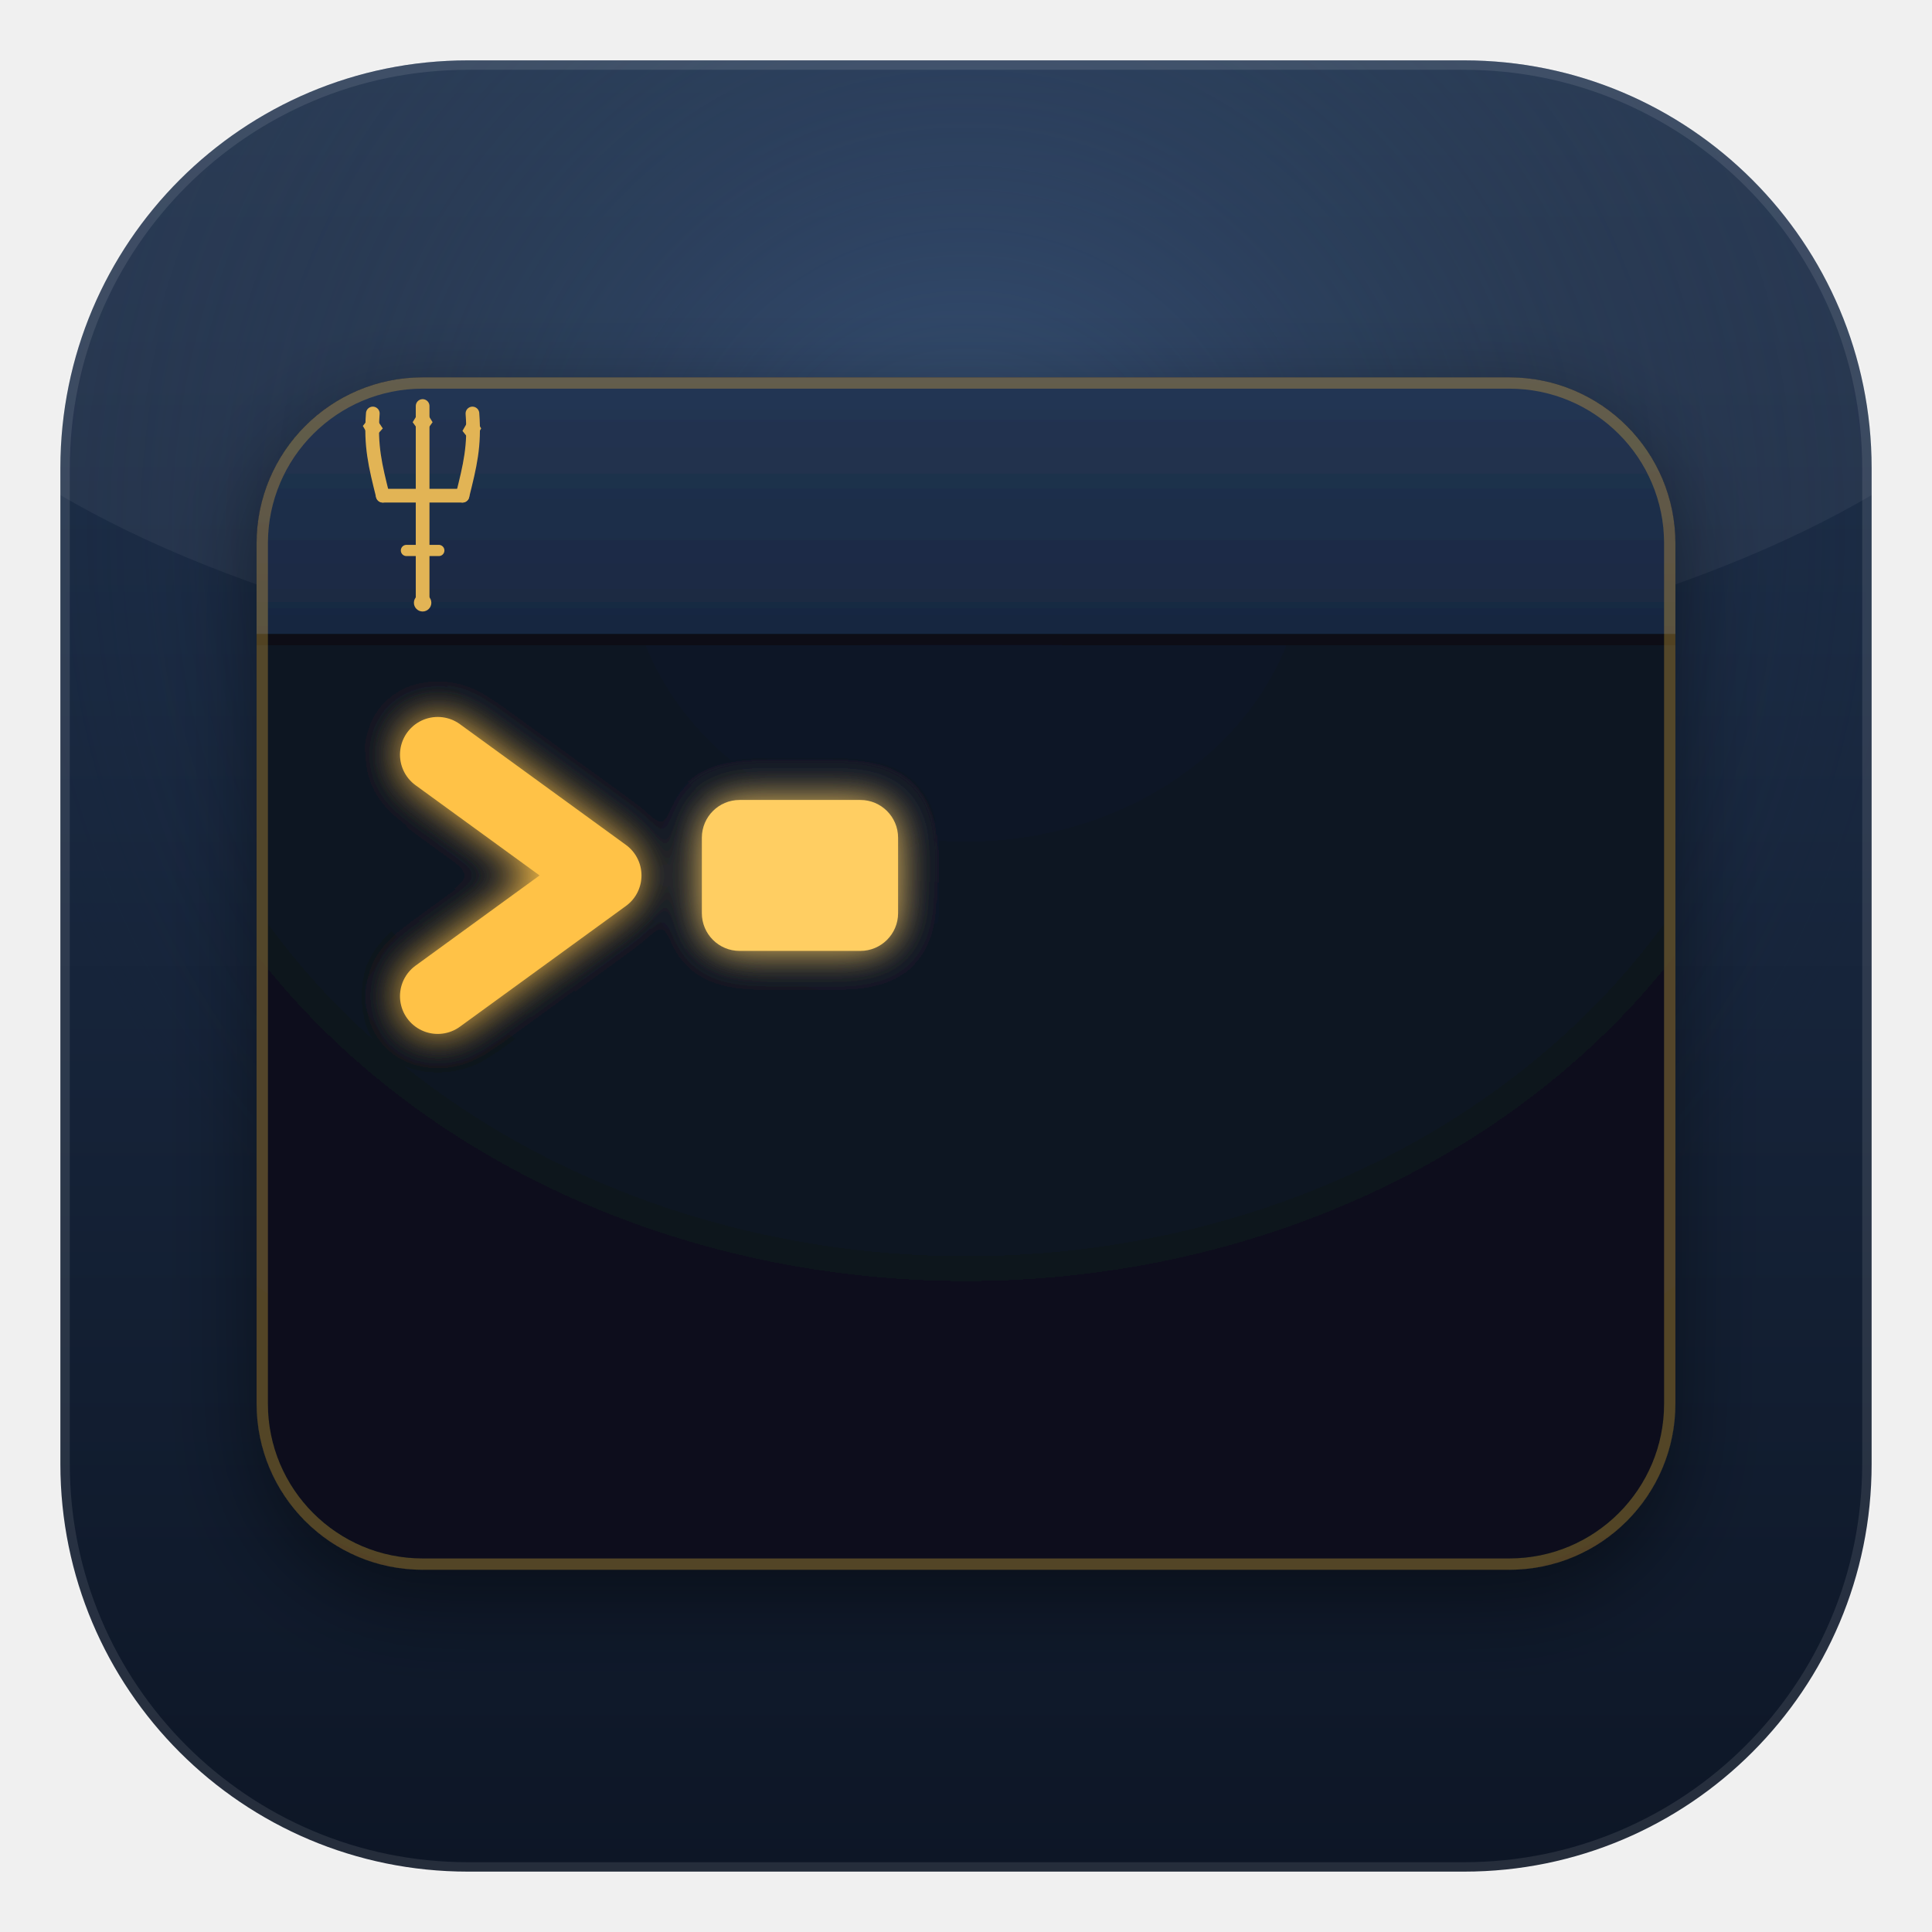
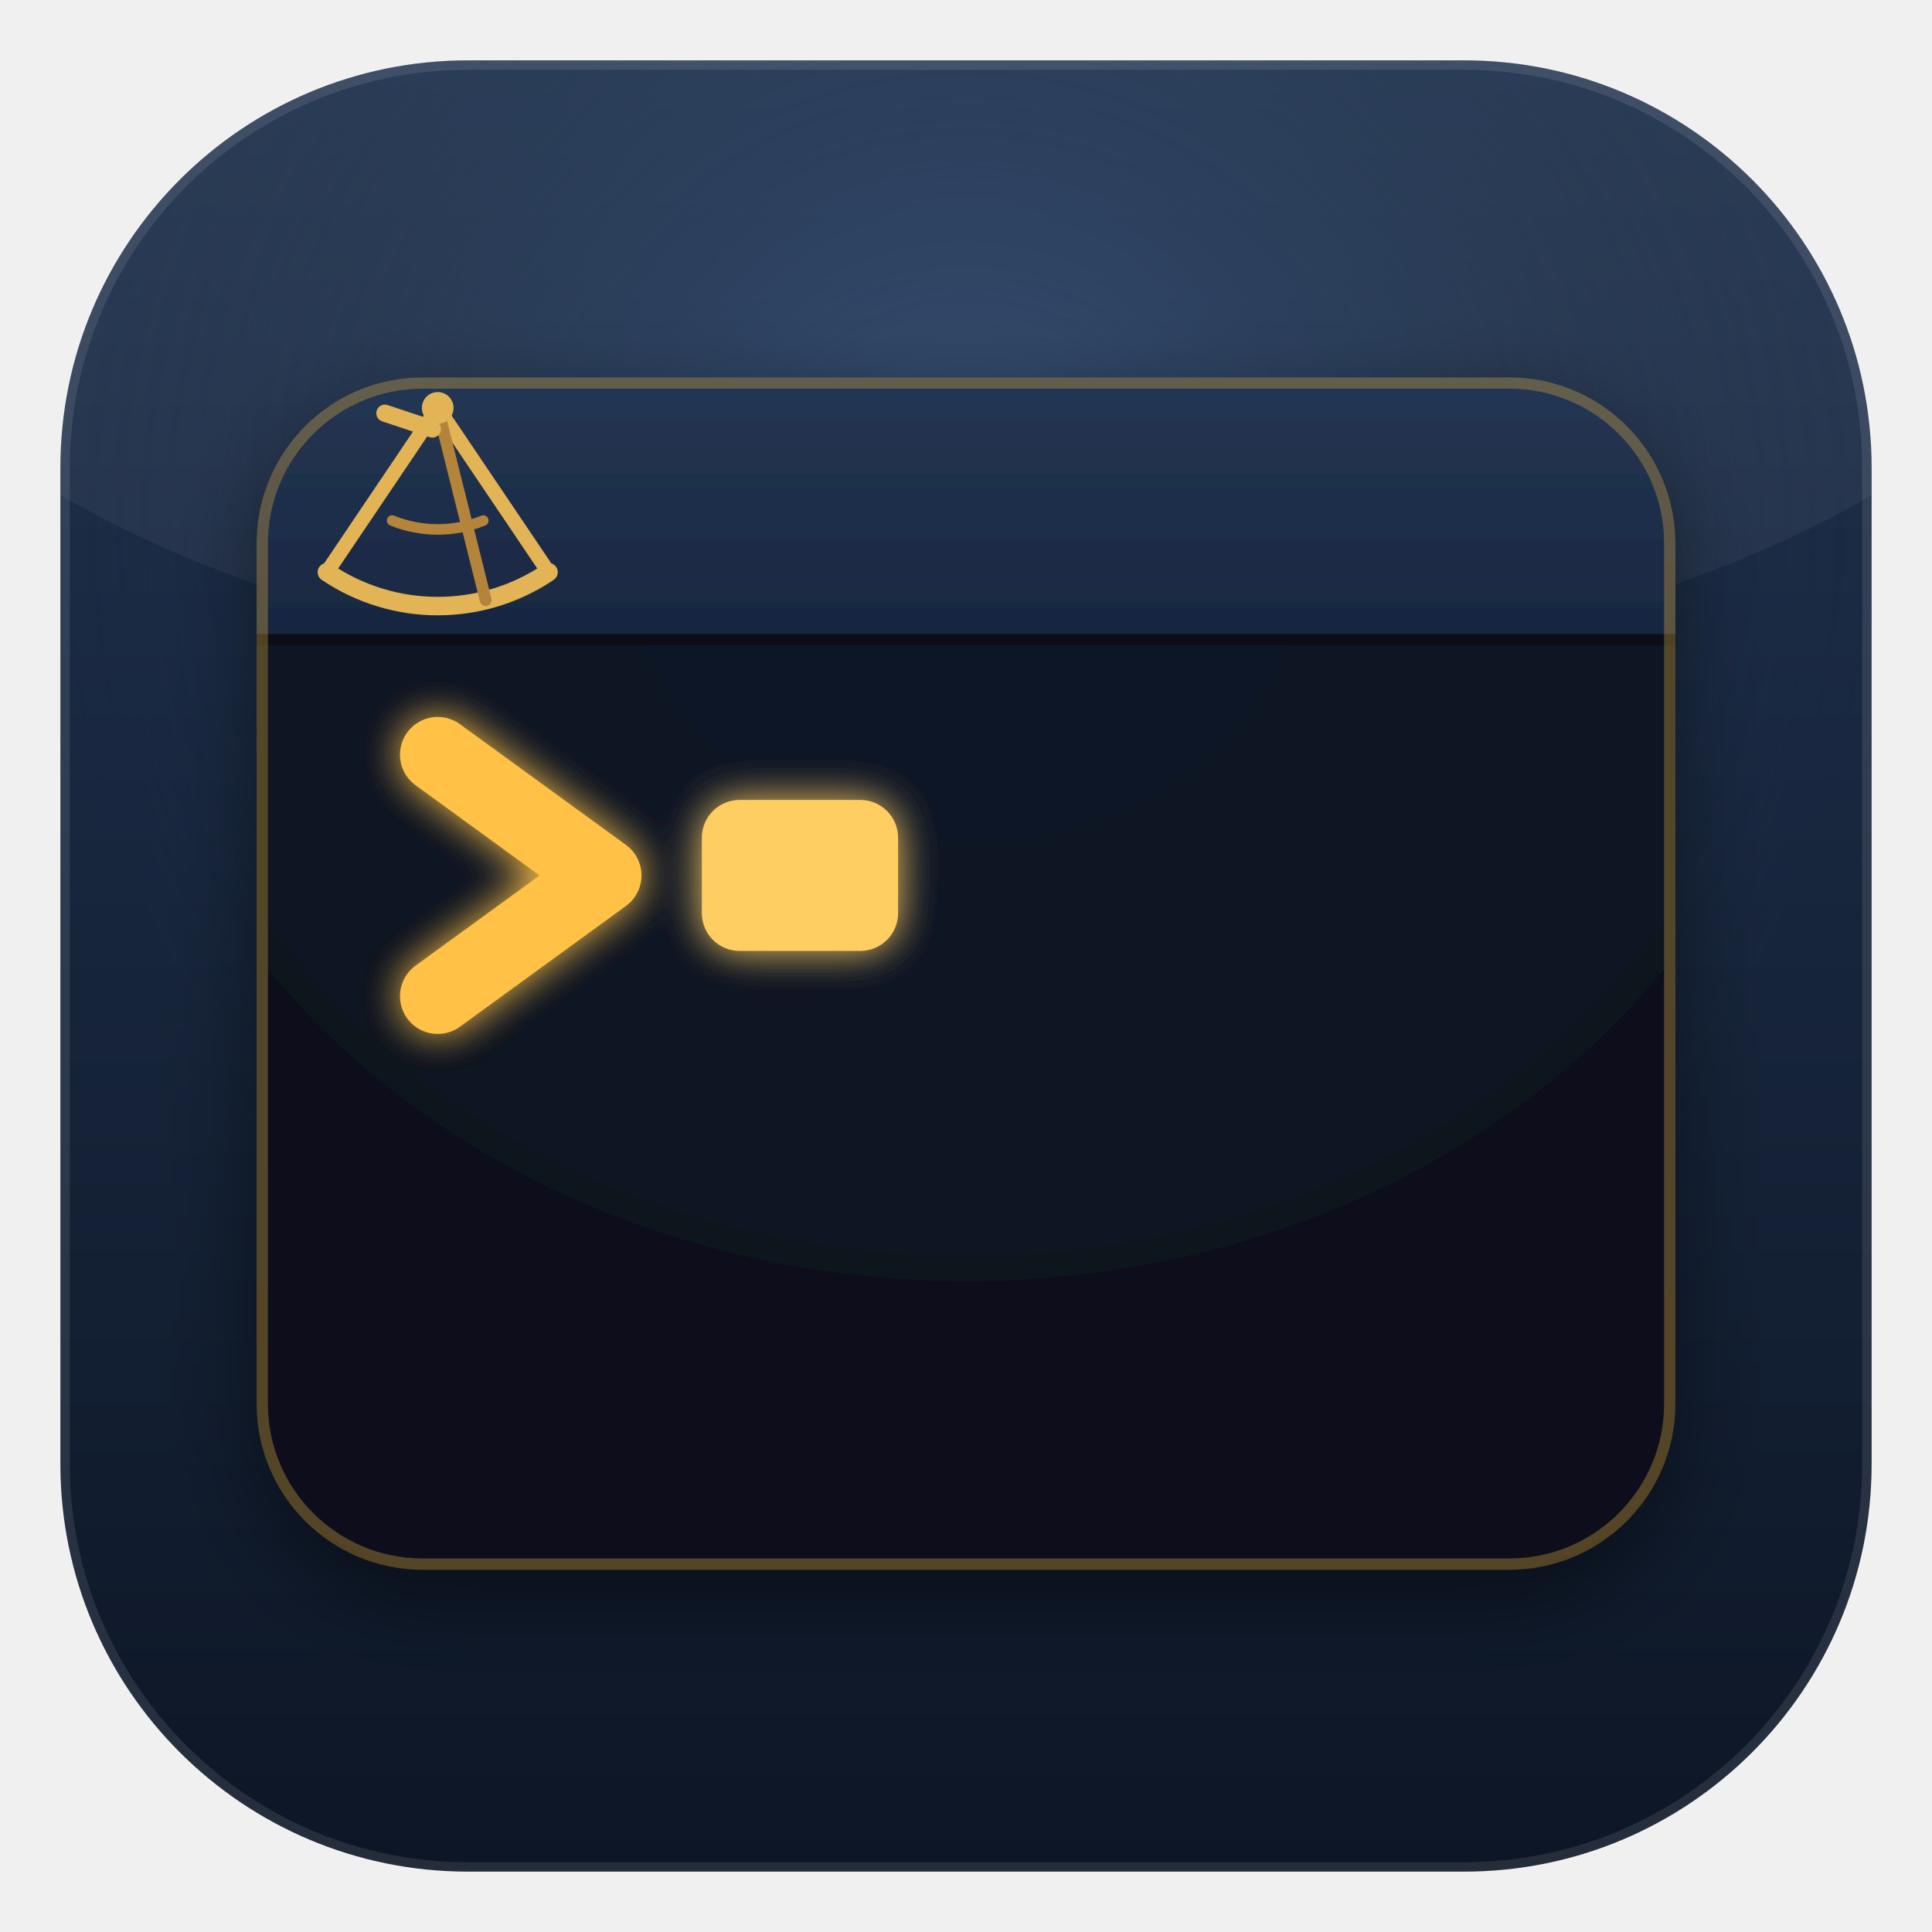
<svg xmlns="http://www.w3.org/2000/svg" viewBox="0 0 256 256" width="256" height="256" role="img" aria-label="Textant">
  <defs>
    <linearGradient id="ib_tile" x1="0" y1="0" x2="0" y2="1">
      <stop offset="0" stop-color="#20334f" />
      <stop offset="1" stop-color="#0d1626" />
    </linearGradient>
    <radialGradient id="ib_tileGlow" cx="0.5" cy="0.26" r="0.9">
      <stop offset="0" stop-color="#31507a" stop-opacity=".8" />
      <stop offset=".6" stop-color="#16233a" stop-opacity="0" />
    </radialGradient>
    <linearGradient id="ib_bar" x1="0" y1="0" x2="0" y2="1">
      <stop offset="0" stop-color="#243654" />
      <stop offset="1" stop-color="#182740" />
    </linearGradient>
    <radialGradient id="ib_screen" cx="0.5" cy="0.15" r="1.1">
      <stop offset="0" stop-color="#0e1728" />
      <stop offset="1" stop-color="#080d18" />
    </radialGradient>
    <filter id="ib_glow" x="-90%" y="-90%" width="280%" height="280%">
      <feGaussianBlur stdDeviation="2.8" result="b" />
      <feMerge>
        <feMergeNode in="b" />
        <feMergeNode in="SourceGraphic" />
      </feMerge>
    </filter>
    <filter id="ib_shadow" x="-30%" y="-30%" width="160%" height="160%">
      <feDropShadow dx="0" dy="4" stdDeviation="6" flood-color="#000" flood-opacity=".45" />
    </filter>
    <clipPath id="ib_winclip">
      <rect x="34" y="50" width="188" height="158" rx="22" />
    </clipPath>
    <clipPath id="ib_tileclip">
      <rect x="8" y="8" width="240" height="240" rx="54" />
    </clipPath>
  </defs>
  <rect x="8" y="8" width="240" height="240" rx="54" fill="url(#ib_tile)" />
  <rect x="8" y="8" width="240" height="240" rx="54" fill="url(#ib_tileGlow)" />
  <g clip-path="url(#ib_tileclip)">
    <ellipse cx="128" cy="26" rx="150" ry="66" fill="#fff" opacity=".05" />
  </g>
  <rect x="8.5" y="8.5" width="239" height="239" rx="53.5" fill="none" stroke="#fff" stroke-opacity=".10" stroke-width="1.5" />
  <g filter="url(#ib_shadow)">
    <rect x="34" y="50" width="188" height="158" rx="22" fill="url(#ib_screen)" />
    <g clip-path="url(#ib_winclip)">
      <rect x="34" y="50" width="188" height="34" fill="url(#ib_bar)" />
-       <g transform="translate(56 67) scale(0.165) translate(-128 -140)" stroke="#e2b455" fill="#e2b455" stroke-linecap="round" stroke-linejoin="round">
-         <path d="M128 132 L128 214" stroke-width="11" fill="none" />
-         <circle cx="128" cy="218" r="7" stroke="none" />
-         <path d="M115 176 L141 176" stroke-width="9" fill="none" />
-         <path d="M96 132 L160 132" stroke-width="11" fill="none" />
-         <path d="M128 132 L128 60" stroke-width="11" fill="none" />
-         <path d="M96 132 C 90 108 86 92 88 66" stroke-width="11" fill="none" />
-         <path d="M160 132 C 166 108 170 92 168 66" stroke-width="11" fill="none" />
-         <path d="M128 60 l 8 13 l -8 11 l -8 -11 z" stroke="none" />
-         <path d="M88 66 l 8 12 l -9 10 l -7 -12 z" stroke="none" />
-         <path d="M168 66 l 7 12 l -7 12 l -8 -10 z" stroke="none" />
+       <g transform="translate(58 67) scale(0.175) translate(-132 -132)" fill="none" stroke-linecap="round" stroke-linejoin="round">
+         <path d="M48.1 182.4A150 150 0 0 0 215.9 182.4" stroke="#e2b455" stroke-width="14" />
+         <path d="M132 58L48.1 182.4" stroke="#e2b455" stroke-width="11" />
+         <path d="M132 58L215.9 182.4" stroke="#e2b455" stroke-width="11" />
+         <path d="M97.5 143.3A92 92 0 0 0 166.5 143.3" stroke="#b5843a" stroke-width="8" />
+         <path d="M132 58L168.3 203.5" stroke="#b5843a" stroke-width="9" />
+         <path d="M128 74L92 62" stroke="#e2b455" stroke-width="13" />
+         <circle cx="132" cy="58" r="12" fill="#e2b455" />
      </g>
      <g filter="url(#ib_glow)">
        <path d="M58 100 L80 116 L58 132" fill="none" stroke="#ffc247" stroke-width="10" stroke-linecap="round" stroke-linejoin="round" />
        <rect x="93" y="106" width="26" height="20" rx="5" fill="#ffce62" />
      </g>
    </g>
    <rect x="34" y="84" width="188" height="1.5" fill="#000" opacity=".35" />
    <rect x="34.75" y="50.75" width="186.5" height="156.5" rx="21.25" fill="none" stroke="#d9a641" stroke-opacity=".35" stroke-width="1.5" />
  </g>
</svg>
